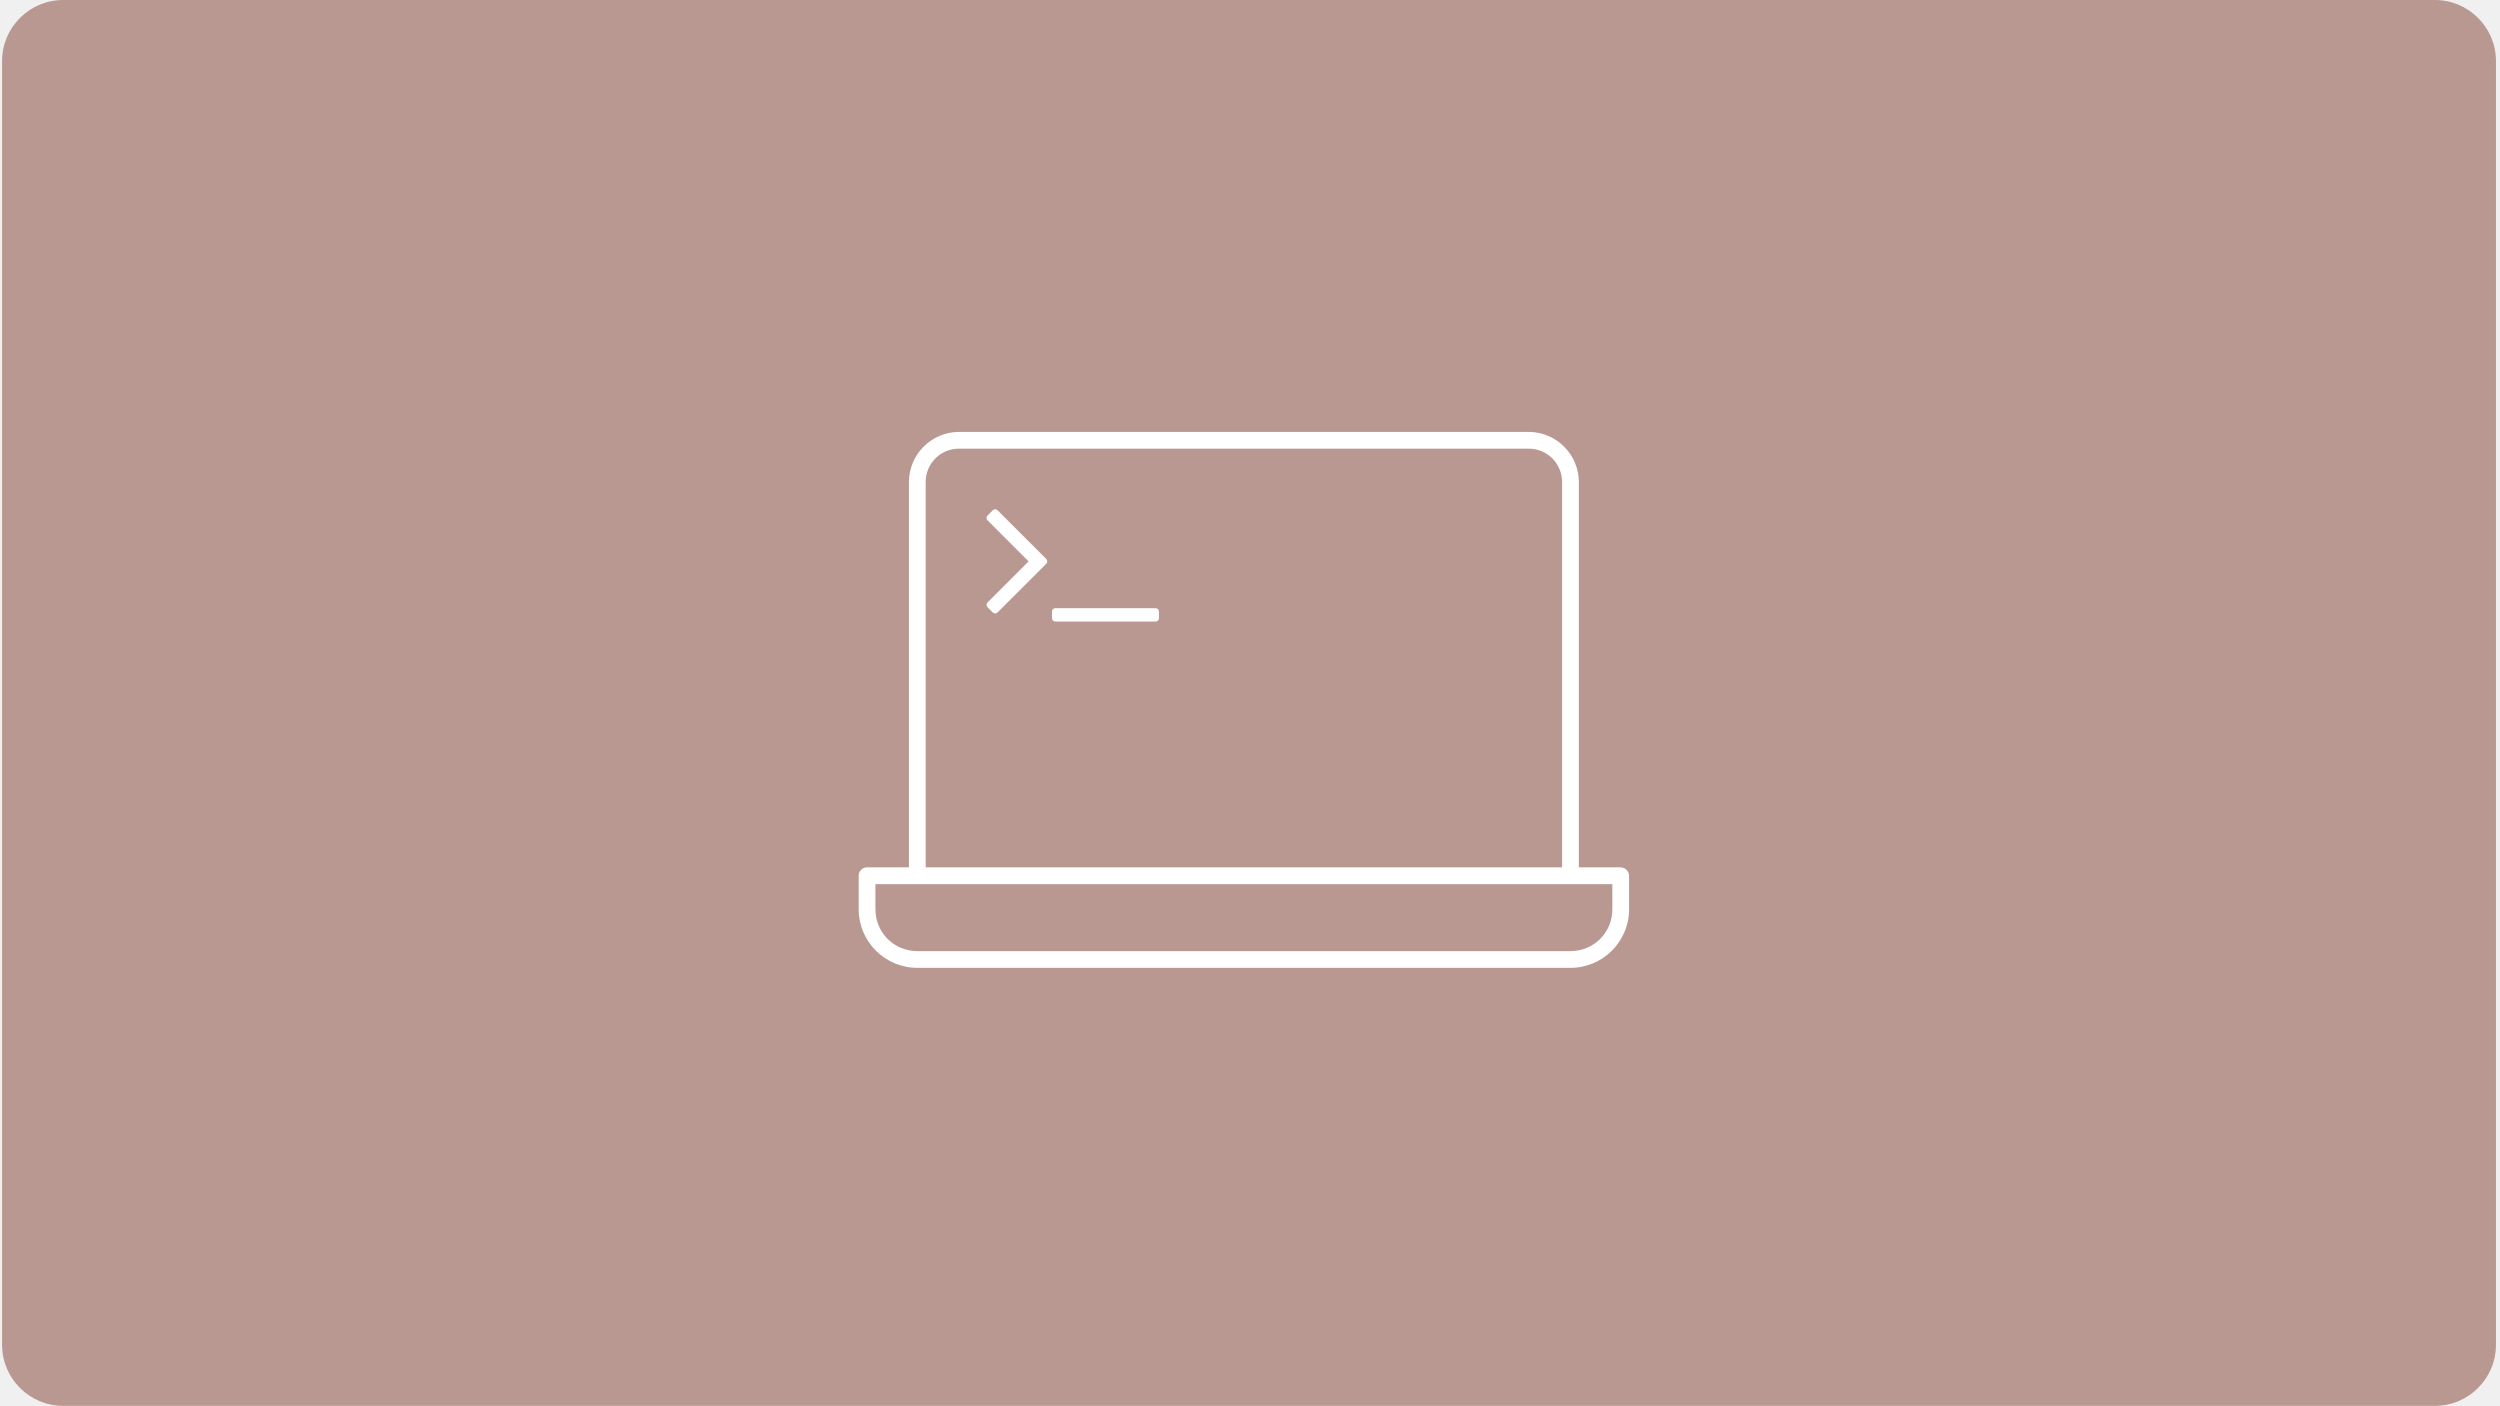
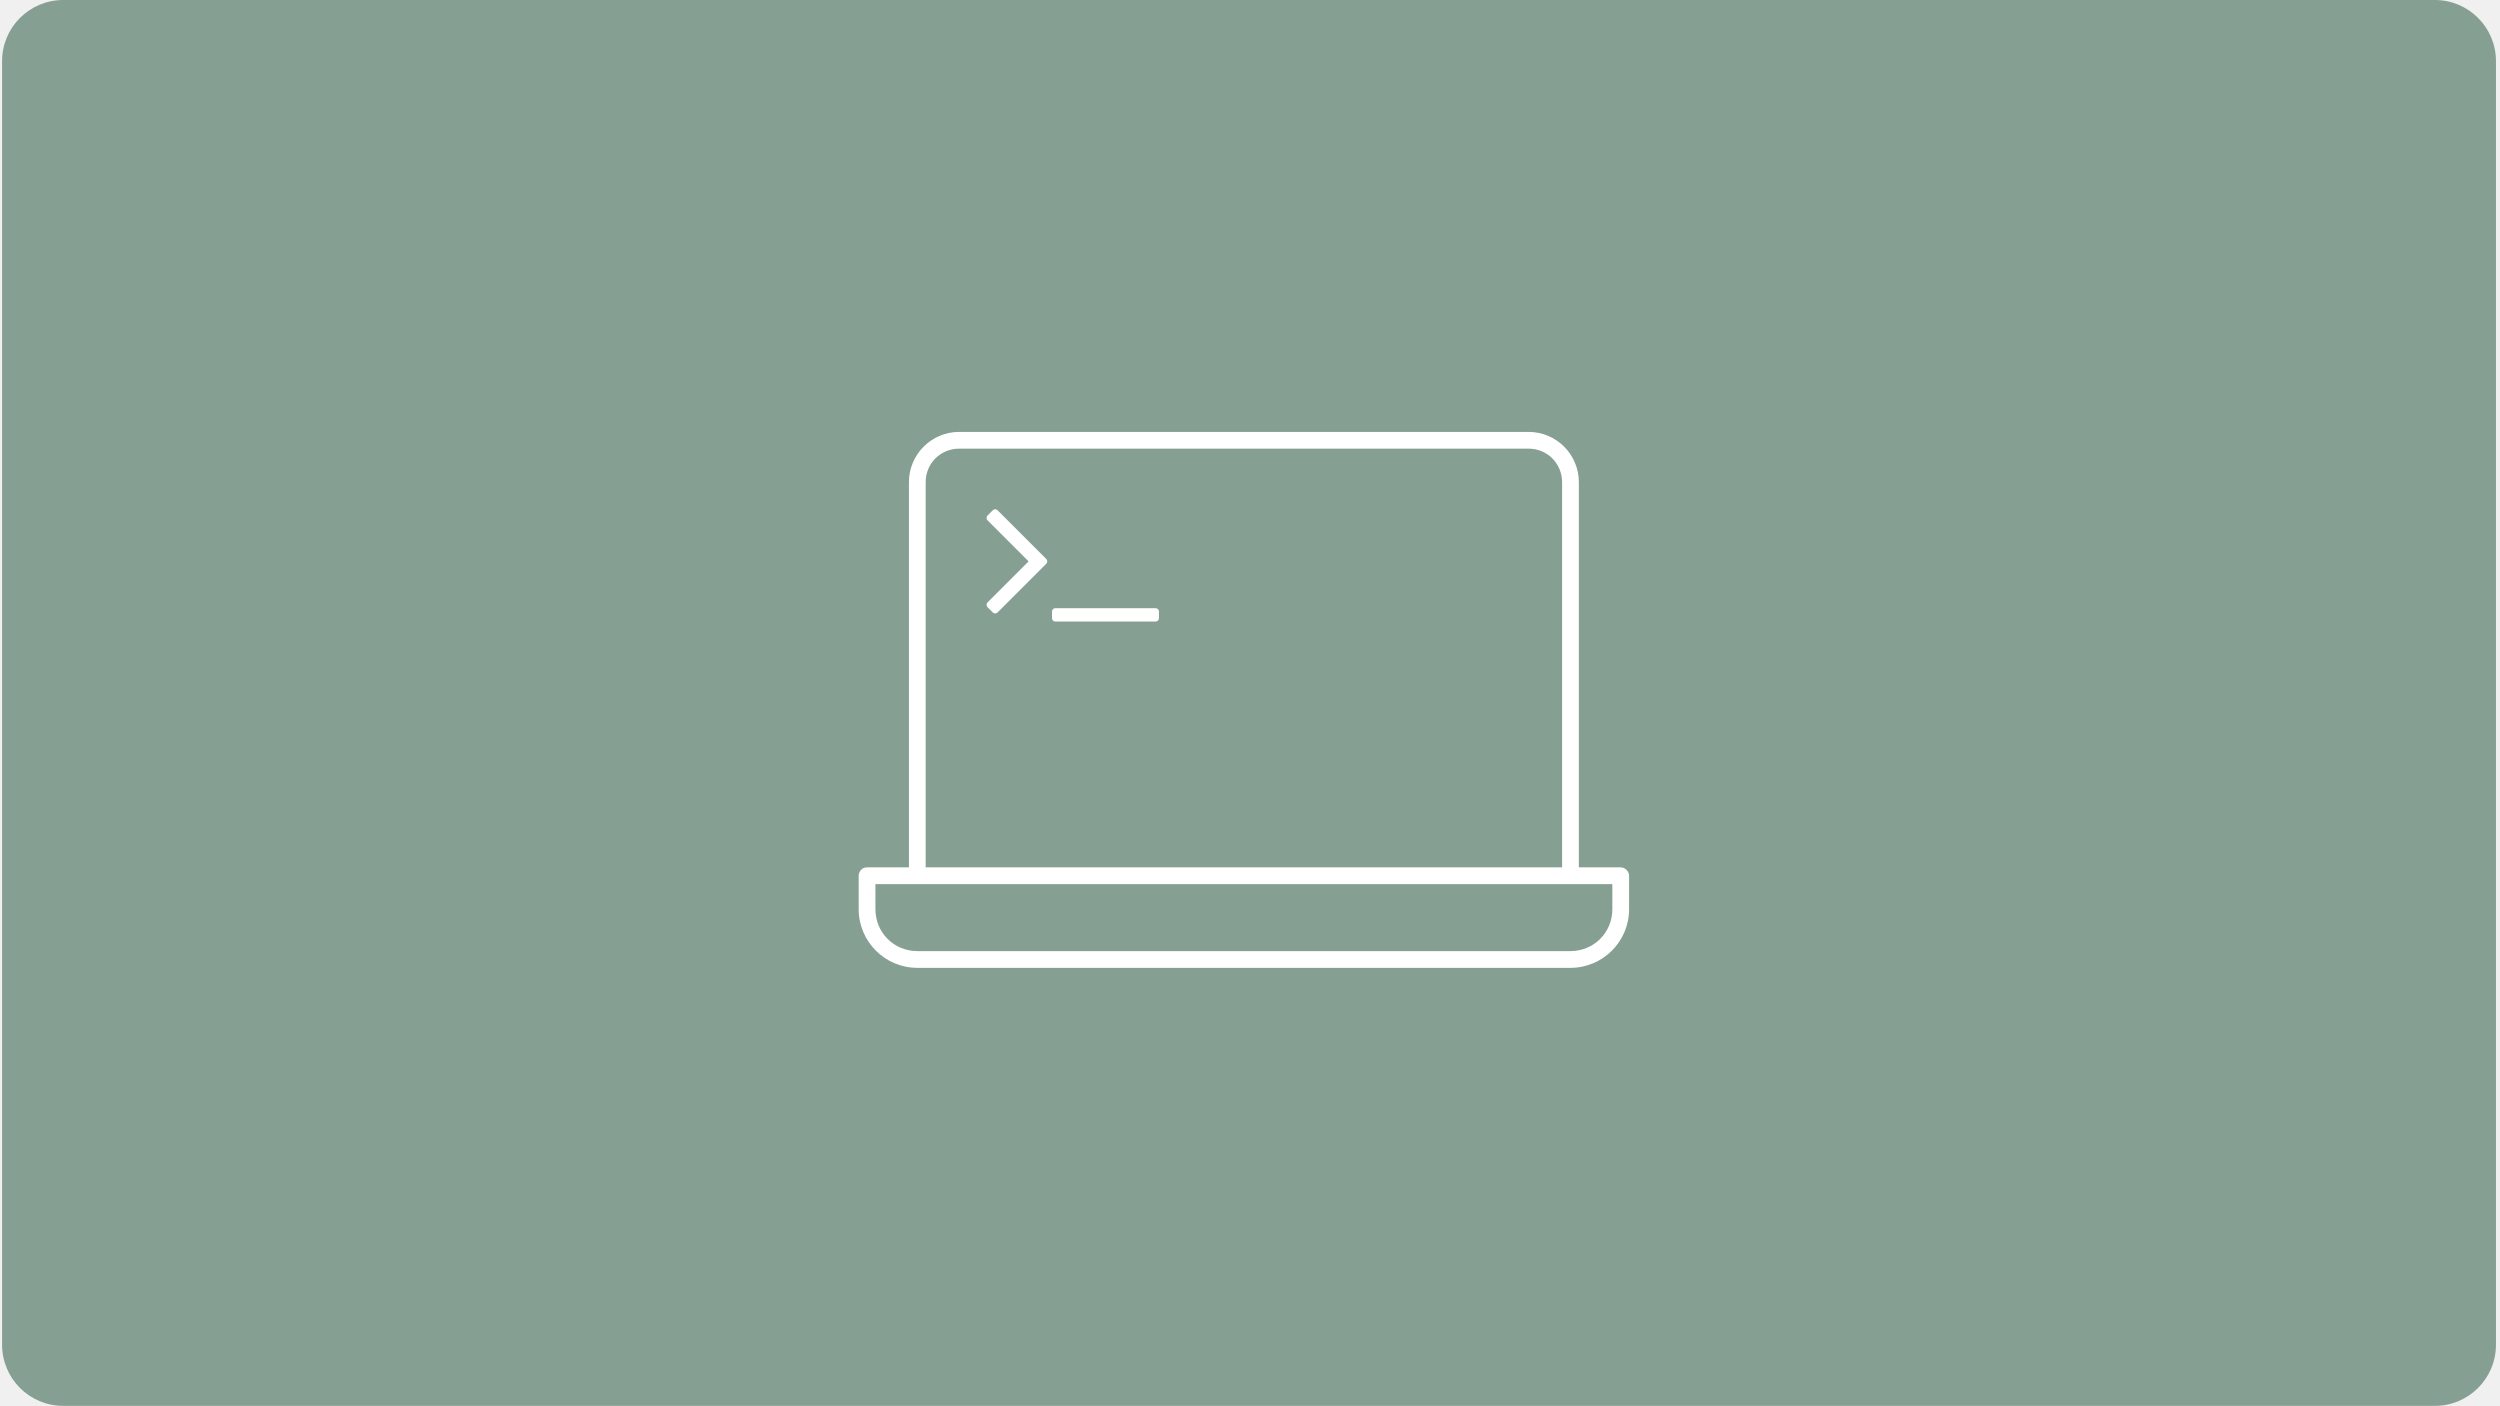
<svg xmlns="http://www.w3.org/2000/svg" width="409" height="230" viewBox="0 0 409 230" fill="none">
-   <rect x="0.34" width="408" height="230" rx="10" fill="#B99892" />
+   <rect x="0.34" width="408" height="230" rx="10" fill="#869F93" />
  <path d="M156.92 70.66C152.387 70.66 148.7 74.347 148.7 78.88V141.9H141.85C140.94 141.884 140.469 142.703 140.48 143.27V148.75C140.48 154.037 144.783 158.34 150.07 158.34H256.93C262.218 158.34 266.52 154.037 266.52 148.75V143.27C266.52 142.553 265.867 141.9 265.15 141.9H258.3V78.88C258.3 74.347 254.613 70.66 250.08 70.66H156.92ZM156.92 73.4H250.08C253.141 73.4 255.544 75.819 255.56 78.88V141.9H151.44V78.88C151.44 75.819 153.859 73.4 156.92 73.4ZM143.22 144.64H263.78V148.75C263.78 152.571 260.751 155.6 256.93 155.6H150.07C146.249 155.6 143.22 152.571 143.22 148.75V144.64Z" fill="white" />
  <path fill-rule="evenodd" clip-rule="evenodd" d="M189.603 100.041V101.137C189.603 101.443 189.368 101.682 189.057 101.682H172.651C172.345 101.682 172.105 101.443 172.105 101.137V100.041C172.105 99.735 172.345 99.496 172.651 99.496H189.057C189.363 99.496 189.603 99.735 189.603 100.041Z" fill="white" />
  <path fill-rule="evenodd" clip-rule="evenodd" d="M171.166 92.233L163.201 100.194C162.982 100.417 162.639 100.417 162.416 100.194L161.564 99.343C161.341 99.12 161.341 98.777 161.564 98.554L168.277 91.841L161.564 85.124C161.341 84.901 161.341 84.558 161.564 84.339L162.416 83.483C162.639 83.26 162.982 83.26 163.201 83.483L171.166 91.444C171.389 91.667 171.389 92.01 171.166 92.233V92.233Z" fill="white" />
</svg>
